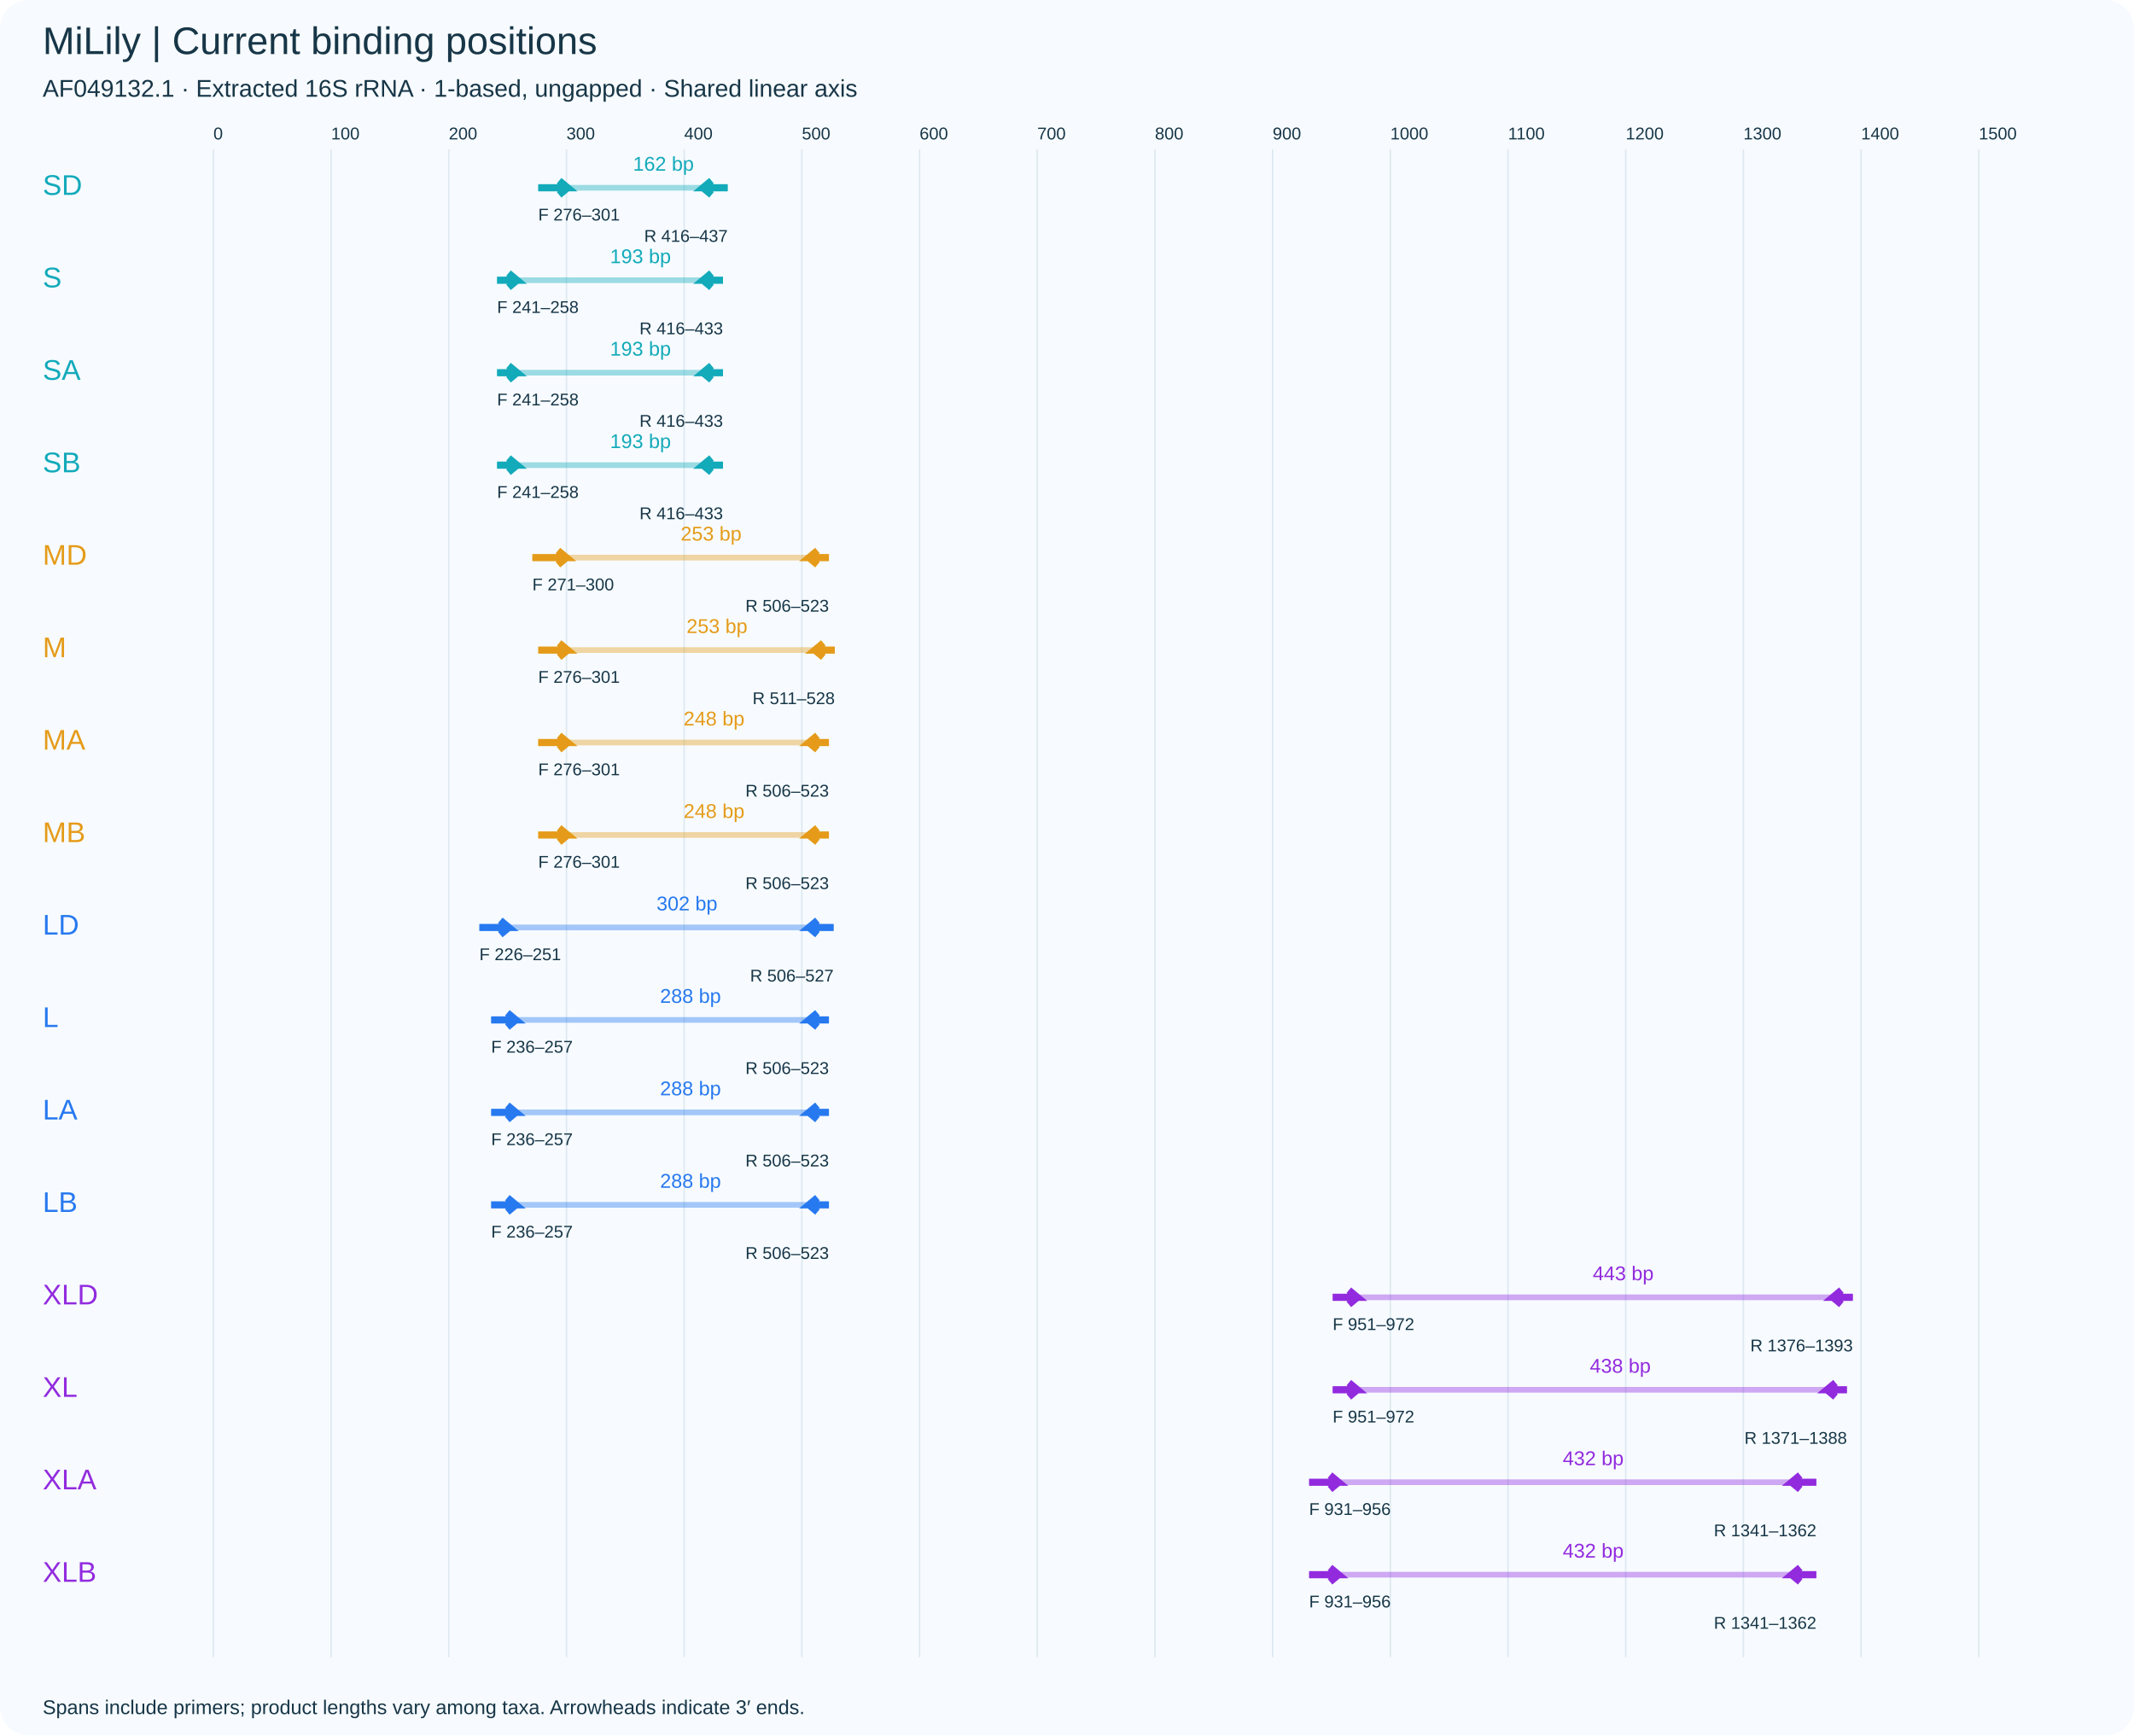
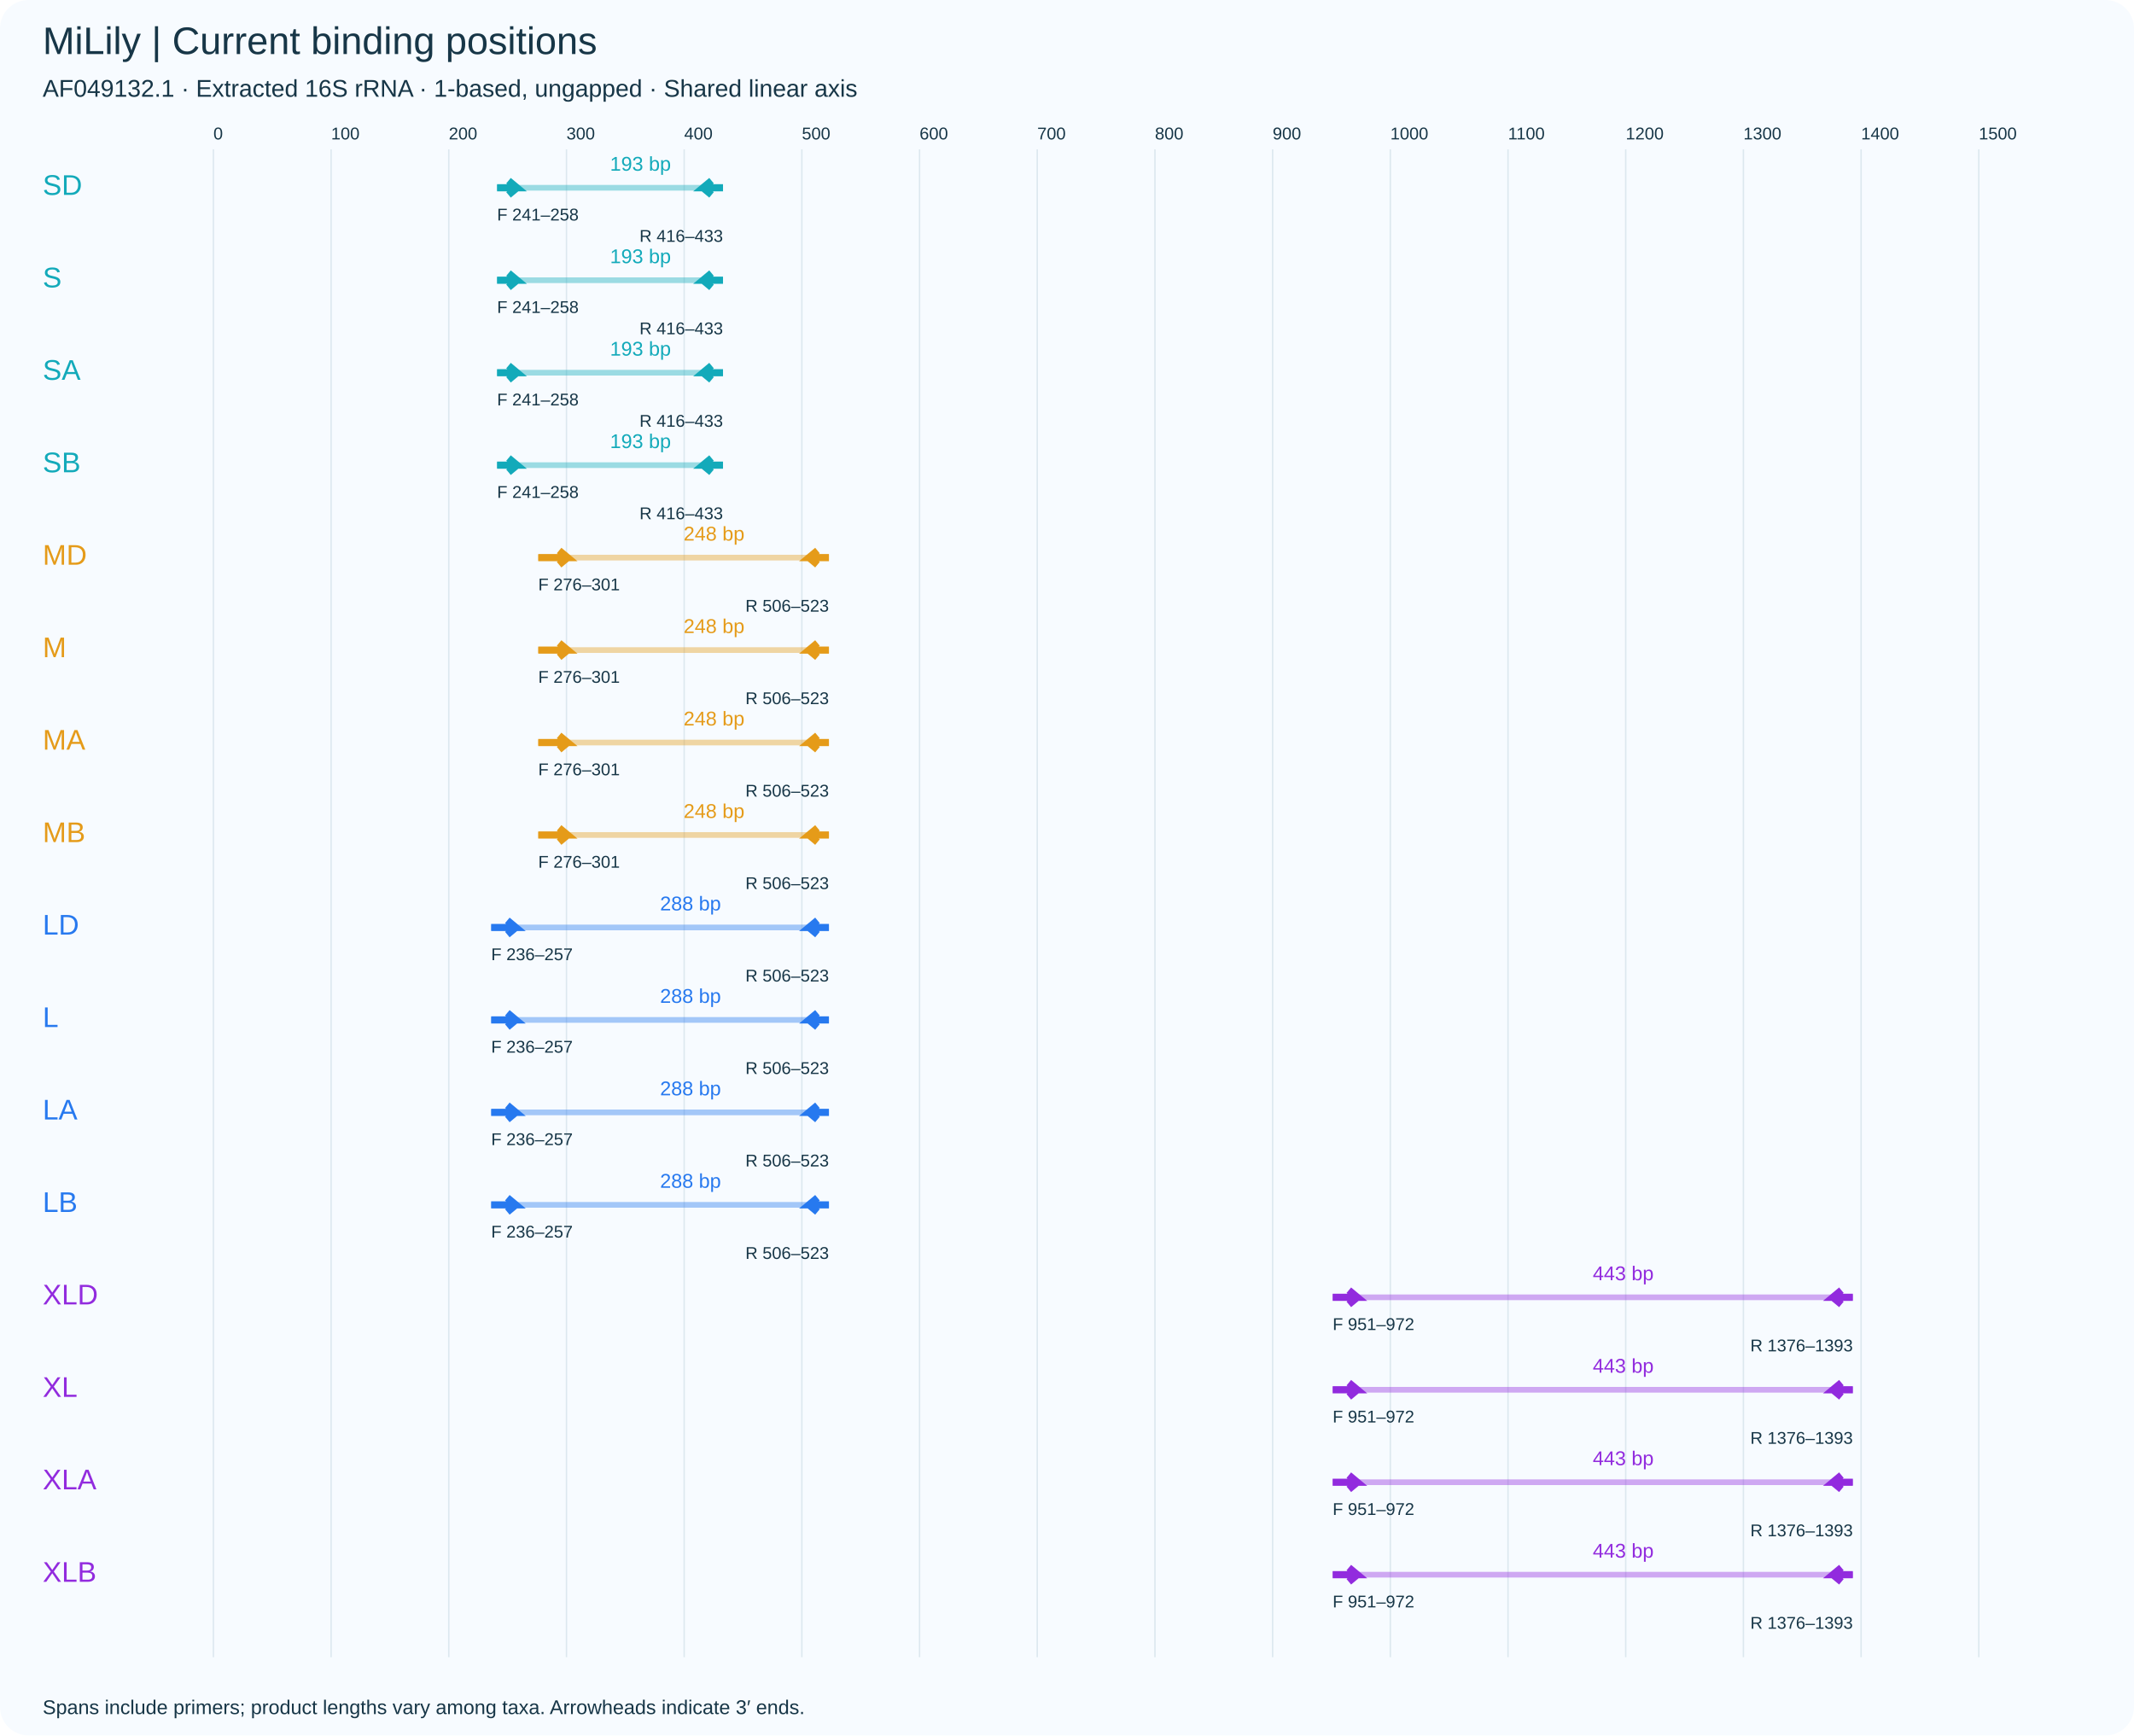
<svg xmlns="http://www.w3.org/2000/svg" width="1500" height="1220" viewBox="0 0 1500 1220">
  <rect width="100%" height="100%" rx="20" fill="#f7fbff" />
  <g font-family="Arial,sans-serif">
    <text x="30" y="38" font-size="27" fill="#173647">MiLily | Current binding positions</text>
    <text x="30" y="68" font-size="17" fill="#173647">AF049132.1 · Extracted 16S rRNA · 1-based, ungapped · Shared linear axis</text>
    <path d="M150.0,105 V1165" stroke="#dce8ef" />
    <text x="150.0" y="98" font-size="12" fill="#173647">0</text>
    <path d="M232.727,105 V1165" stroke="#dce8ef" />
    <text x="232.727" y="98" font-size="12" fill="#173647">100</text>
    <path d="M315.453,105 V1165" stroke="#dce8ef" />
    <text x="315.453" y="98" font-size="12" fill="#173647">200</text>
    <path d="M398.18,105 V1165" stroke="#dce8ef" />
    <text x="398.18" y="98" font-size="12" fill="#173647">300</text>
    <path d="M480.907,105 V1165" stroke="#dce8ef" />
    <text x="480.907" y="98" font-size="12" fill="#173647">400</text>
    <path d="M563.633,105 V1165" stroke="#dce8ef" />
    <text x="563.633" y="98" font-size="12" fill="#173647">500</text>
    <path d="M646.36,105 V1165" stroke="#dce8ef" />
    <text x="646.36" y="98" font-size="12" fill="#173647">600</text>
    <path d="M729.087,105 V1165" stroke="#dce8ef" />
    <text x="729.087" y="98" font-size="12" fill="#173647">700</text>
    <path d="M811.813,105 V1165" stroke="#dce8ef" />
    <text x="811.813" y="98" font-size="12" fill="#173647">800</text>
    <path d="M894.54,105 V1165" stroke="#dce8ef" />
    <text x="894.54" y="98" font-size="12" fill="#173647">900</text>
    <path d="M977.267,105 V1165" stroke="#dce8ef" />
    <text x="977.267" y="98" font-size="12" fill="#173647">1000</text>
    <path d="M1059.993,105 V1165" stroke="#dce8ef" />
    <text x="1059.993" y="98" font-size="12" fill="#173647">1100</text>
    <path d="M1142.72,105 V1165" stroke="#dce8ef" />
    <text x="1142.72" y="98" font-size="12" fill="#173647">1200</text>
    <path d="M1225.447,105 V1165" stroke="#dce8ef" />
    <text x="1225.447" y="98" font-size="12" fill="#173647">1300</text>
    <path d="M1308.173,105 V1165" stroke="#dce8ef" />
    <text x="1308.173" y="98" font-size="12" fill="#173647">1400</text>
    <path d="M1390.9,105 V1165" stroke="#dce8ef" />
    <text x="1390.9" y="98" font-size="12" fill="#173647">1500</text>
    <text x="30" y="137" font-size="20" fill="#13aaba">SD</text>
-     <path d="M378.326,132 H511.516" stroke="#13aaba" stroke-opacity=".4" stroke-width="4" />
-     <path d="M378.326,132 H399.007 l-6,-5 m6,5 l-6,5 M511.516,132 H494.143 l6,-5 m-6,5 l6,5" stroke="#13aaba" stroke-width="5" fill="none" />
-     <text x="444.921" y="120" font-size="14" fill="#13aaba">162 bp</text>
-     <text x="378.326" y="155" font-size="12" fill="#173647">F 276–301</text>
-     <text x="511.516" y="170" font-size="12" fill="#173647" text-anchor="end">R 416–437</text>
+     <path d="M349.371,132 H508.206" stroke="#13aaba" stroke-opacity=".4" stroke-width="4" />
+     <path d="M349.371,132 H363.435 l-6,-5 m6,5 l-6,5 M508.206,132 H494.143 l6,-5 m-6,5 l6,5" stroke="#13aaba" stroke-width="5" fill="none" />
+     <text x="428.789" y="120" font-size="14" fill="#13aaba">193 bp</text>
+     <text x="349.371" y="155" font-size="12" fill="#173647">F 241–258</text>
+     <text x="508.206" y="170" font-size="12" fill="#173647" text-anchor="end">R 416–433</text>
    <text x="30" y="202" font-size="20" fill="#13aaba">S</text>
    <path d="M349.371,197 H508.206" stroke="#13aaba" stroke-opacity=".4" stroke-width="4" />
    <path d="M349.371,197 H363.435 l-6,-5 m6,5 l-6,5 M508.206,197 H494.143 l6,-5 m-6,5 l6,5" stroke="#13aaba" stroke-width="5" fill="none" />
    <text x="428.789" y="185" font-size="14" fill="#13aaba">193 bp</text>
    <text x="349.371" y="220" font-size="12" fill="#173647">F 241–258</text>
    <text x="508.206" y="235" font-size="12" fill="#173647" text-anchor="end">R 416–433</text>
    <text x="30" y="267" font-size="20" fill="#13aaba">SA</text>
    <path d="M349.371,262 H508.206" stroke="#13aaba" stroke-opacity=".4" stroke-width="4" />
    <path d="M349.371,262 H363.435 l-6,-5 m6,5 l-6,5 M508.206,262 H494.143 l6,-5 m-6,5 l6,5" stroke="#13aaba" stroke-width="5" fill="none" />
    <text x="428.789" y="250" font-size="14" fill="#13aaba">193 bp</text>
    <text x="349.371" y="285" font-size="12" fill="#173647">F 241–258</text>
    <text x="508.206" y="300" font-size="12" fill="#173647" text-anchor="end">R 416–433</text>
    <text x="30" y="332" font-size="20" fill="#13aaba">SB</text>
    <path d="M349.371,327 H508.206" stroke="#13aaba" stroke-opacity=".4" stroke-width="4" />
    <path d="M349.371,327 H363.435 l-6,-5 m6,5 l-6,5 M508.206,327 H494.143 l6,-5 m-6,5 l6,5" stroke="#13aaba" stroke-width="5" fill="none" />
    <text x="428.789" y="315" font-size="14" fill="#13aaba">193 bp</text>
    <text x="349.371" y="350" font-size="12" fill="#173647">F 241–258</text>
    <text x="508.206" y="365" font-size="12" fill="#173647" text-anchor="end">R 416–433</text>
    <text x="30" y="397" font-size="20" fill="#e59b19">MD</text>
-     <path d="M374.189,392 H582.66" stroke="#e59b19" stroke-opacity=".4" stroke-width="4" />
-     <path d="M374.189,392 H398.18 l-6,-5 m6,5 l-6,5 M582.66,392 H568.597 l6,-5 m-6,5 l6,5" stroke="#e59b19" stroke-width="5" fill="none" />
-     <text x="478.425" y="380" font-size="14" fill="#e59b19">253 bp</text>
-     <text x="374.189" y="415" font-size="12" fill="#173647">F 271–300</text>
+     <path d="M378.326,392 H582.66" stroke="#e59b19" stroke-opacity=".4" stroke-width="4" />
+     <path d="M378.326,392 H399.007 l-6,-5 m6,5 l-6,5 M582.66,392 H568.597 l6,-5 m-6,5 l6,5" stroke="#e59b19" stroke-width="5" fill="none" />
+     <text x="480.493" y="380" font-size="14" fill="#e59b19">248 bp</text>
+     <text x="378.326" y="415" font-size="12" fill="#173647">F 276–301</text>
    <text x="582.66" y="430" font-size="12" fill="#173647" text-anchor="end">R 506–523</text>
    <text x="30" y="462" font-size="20" fill="#e59b19">M</text>
-     <path d="M378.326,457 H586.797" stroke="#e59b19" stroke-opacity=".4" stroke-width="4" />
-     <path d="M378.326,457 H399.007 l-6,-5 m6,5 l-6,5 M586.797,457 H572.733 l6,-5 m-6,5 l6,5" stroke="#e59b19" stroke-width="5" fill="none" />
-     <text x="482.561" y="445" font-size="14" fill="#e59b19">253 bp</text>
+     <path d="M378.326,457 H582.66" stroke="#e59b19" stroke-opacity=".4" stroke-width="4" />
+     <path d="M378.326,457 H399.007 l-6,-5 m6,5 l-6,5 M582.66,457 H568.597 l6,-5 m-6,5 l6,5" stroke="#e59b19" stroke-width="5" fill="none" />
+     <text x="480.493" y="445" font-size="14" fill="#e59b19">248 bp</text>
    <text x="378.326" y="480" font-size="12" fill="#173647">F 276–301</text>
-     <text x="586.797" y="495" font-size="12" fill="#173647" text-anchor="end">R 511–528</text>
+     <text x="582.66" y="495" font-size="12" fill="#173647" text-anchor="end">R 506–523</text>
    <text x="30" y="527" font-size="20" fill="#e59b19">MA</text>
    <path d="M378.326,522 H582.66" stroke="#e59b19" stroke-opacity=".4" stroke-width="4" />
    <path d="M378.326,522 H399.007 l-6,-5 m6,5 l-6,5 M582.66,522 H568.597 l6,-5 m-6,5 l6,5" stroke="#e59b19" stroke-width="5" fill="none" />
    <text x="480.493" y="510" font-size="14" fill="#e59b19">248 bp</text>
    <text x="378.326" y="545" font-size="12" fill="#173647">F 276–301</text>
    <text x="582.66" y="560" font-size="12" fill="#173647" text-anchor="end">R 506–523</text>
    <text x="30" y="592" font-size="20" fill="#e59b19">MB</text>
    <path d="M378.326,587 H582.66" stroke="#e59b19" stroke-opacity=".4" stroke-width="4" />
    <path d="M378.326,587 H399.007 l-6,-5 m6,5 l-6,5 M582.66,587 H568.597 l6,-5 m-6,5 l6,5" stroke="#e59b19" stroke-width="5" fill="none" />
    <text x="480.493" y="575" font-size="14" fill="#e59b19">248 bp</text>
    <text x="378.326" y="610" font-size="12" fill="#173647">F 276–301</text>
    <text x="582.66" y="625" font-size="12" fill="#173647" text-anchor="end">R 506–523</text>
    <text x="30" y="657" font-size="20" fill="#2779ef">LD</text>
-     <path d="M336.962,652 H585.97" stroke="#2779ef" stroke-opacity=".4" stroke-width="4" />
-     <path d="M336.962,652 H357.644 l-6,-5 m6,5 l-6,5 M585.97,652 H568.597 l6,-5 m-6,5 l6,5" stroke="#2779ef" stroke-width="5" fill="none" />
-     <text x="461.466" y="640" font-size="14" fill="#2779ef">302 bp</text>
-     <text x="336.962" y="675" font-size="12" fill="#173647">F 226–251</text>
-     <text x="585.97" y="690" font-size="12" fill="#173647" text-anchor="end">R 506–527</text>
+     <path d="M345.235,652 H582.66" stroke="#2779ef" stroke-opacity=".4" stroke-width="4" />
+     <path d="M345.235,652 H362.608 l-6,-5 m6,5 l-6,5 M582.66,652 H568.597 l6,-5 m-6,5 l6,5" stroke="#2779ef" stroke-width="5" fill="none" />
+     <text x="463.948" y="640" font-size="14" fill="#2779ef">288 bp</text>
+     <text x="345.235" y="675" font-size="12" fill="#173647">F 236–257</text>
+     <text x="582.66" y="690" font-size="12" fill="#173647" text-anchor="end">R 506–523</text>
    <text x="30" y="722" font-size="20" fill="#2779ef">L</text>
    <path d="M345.235,717 H582.66" stroke="#2779ef" stroke-opacity=".4" stroke-width="4" />
    <path d="M345.235,717 H362.608 l-6,-5 m6,5 l-6,5 M582.66,717 H568.597 l6,-5 m-6,5 l6,5" stroke="#2779ef" stroke-width="5" fill="none" />
    <text x="463.948" y="705" font-size="14" fill="#2779ef">288 bp</text>
    <text x="345.235" y="740" font-size="12" fill="#173647">F 236–257</text>
    <text x="582.66" y="755" font-size="12" fill="#173647" text-anchor="end">R 506–523</text>
    <text x="30" y="787" font-size="20" fill="#2779ef">LA</text>
    <path d="M345.235,782 H582.66" stroke="#2779ef" stroke-opacity=".4" stroke-width="4" />
    <path d="M345.235,782 H362.608 l-6,-5 m6,5 l-6,5 M582.66,782 H568.597 l6,-5 m-6,5 l6,5" stroke="#2779ef" stroke-width="5" fill="none" />
    <text x="463.948" y="770" font-size="14" fill="#2779ef">288 bp</text>
    <text x="345.235" y="805" font-size="12" fill="#173647">F 236–257</text>
    <text x="582.66" y="820" font-size="12" fill="#173647" text-anchor="end">R 506–523</text>
    <text x="30" y="852" font-size="20" fill="#2779ef">LB</text>
    <path d="M345.235,847 H582.66" stroke="#2779ef" stroke-opacity=".4" stroke-width="4" />
    <path d="M345.235,847 H362.608 l-6,-5 m6,5 l-6,5 M582.66,847 H568.597 l6,-5 m-6,5 l6,5" stroke="#2779ef" stroke-width="5" fill="none" />
    <text x="463.948" y="835" font-size="14" fill="#2779ef">288 bp</text>
    <text x="345.235" y="870" font-size="12" fill="#173647">F 236–257</text>
    <text x="582.66" y="885" font-size="12" fill="#173647" text-anchor="end">R 506–523</text>
    <text x="30" y="917" font-size="20" fill="#922bde">XLD</text>
    <path d="M936.731,912 H1302.383" stroke="#922bde" stroke-opacity=".4" stroke-width="4" />
    <path d="M936.731,912 H954.103 l-6,-5 m6,5 l-6,5 M1302.383,912 H1288.319 l6,-5 m-6,5 l6,5" stroke="#922bde" stroke-width="5" fill="none" />
    <text x="1119.557" y="900" font-size="14" fill="#922bde">443 bp</text>
    <text x="936.731" y="935" font-size="12" fill="#173647">F 951–972</text>
    <text x="1302.383" y="950" font-size="12" fill="#173647" text-anchor="end">R 1376–1393</text>
    <text x="30" y="982" font-size="20" fill="#922bde">XL</text>
-     <path d="M936.731,977 H1298.246" stroke="#922bde" stroke-opacity=".4" stroke-width="4" />
-     <path d="M936.731,977 H954.103 l-6,-5 m6,5 l-6,5 M1298.246,977 H1284.183 l6,-5 m-6,5 l6,5" stroke="#922bde" stroke-width="5" fill="none" />
-     <text x="1117.488" y="965" font-size="14" fill="#922bde">438 bp</text>
+     <path d="M936.731,977 H1302.383" stroke="#922bde" stroke-opacity=".4" stroke-width="4" />
+     <path d="M936.731,977 H954.103 l-6,-5 m6,5 l-6,5 M1302.383,977 H1288.319 l6,-5 m-6,5 l6,5" stroke="#922bde" stroke-width="5" fill="none" />
+     <text x="1119.557" y="965" font-size="14" fill="#922bde">443 bp</text>
    <text x="936.731" y="1000" font-size="12" fill="#173647">F 951–972</text>
-     <text x="1298.246" y="1015" font-size="12" fill="#173647" text-anchor="end">R 1371–1388</text>
+     <text x="1302.383" y="1015" font-size="12" fill="#173647" text-anchor="end">R 1376–1393</text>
    <text x="30" y="1047" font-size="20" fill="#922bde">XLA</text>
-     <path d="M920.185,1042 H1276.737" stroke="#922bde" stroke-opacity=".4" stroke-width="4" />
-     <path d="M920.185,1042 H940.867 l-6,-5 m6,5 l-6,5 M1276.737,1042 H1259.365 l6,-5 m-6,5 l6,5" stroke="#922bde" stroke-width="5" fill="none" />
-     <text x="1098.461" y="1030" font-size="14" fill="#922bde">432 bp</text>
-     <text x="920.185" y="1065" font-size="12" fill="#173647">F 931–956</text>
-     <text x="1276.737" y="1080" font-size="12" fill="#173647" text-anchor="end">R 1341–1362</text>
+     <path d="M936.731,1042 H1302.383" stroke="#922bde" stroke-opacity=".4" stroke-width="4" />
+     <path d="M936.731,1042 H954.103 l-6,-5 m6,5 l-6,5 M1302.383,1042 H1288.319 l6,-5 m-6,5 l6,5" stroke="#922bde" stroke-width="5" fill="none" />
+     <text x="1119.557" y="1030" font-size="14" fill="#922bde">443 bp</text>
+     <text x="936.731" y="1065" font-size="12" fill="#173647">F 951–972</text>
+     <text x="1302.383" y="1080" font-size="12" fill="#173647" text-anchor="end">R 1376–1393</text>
    <text x="30" y="1112" font-size="20" fill="#922bde">XLB</text>
-     <path d="M920.185,1107 H1276.737" stroke="#922bde" stroke-opacity=".4" stroke-width="4" />
-     <path d="M920.185,1107 H940.867 l-6,-5 m6,5 l-6,5 M1276.737,1107 H1259.365 l6,-5 m-6,5 l6,5" stroke="#922bde" stroke-width="5" fill="none" />
-     <text x="1098.461" y="1095" font-size="14" fill="#922bde">432 bp</text>
-     <text x="920.185" y="1130" font-size="12" fill="#173647">F 931–956</text>
-     <text x="1276.737" y="1145" font-size="12" fill="#173647" text-anchor="end">R 1341–1362</text>
+     <path d="M936.731,1107 H1302.383" stroke="#922bde" stroke-opacity=".4" stroke-width="4" />
+     <path d="M936.731,1107 H954.103 l-6,-5 m6,5 l-6,5 M1302.383,1107 H1288.319 l6,-5 m-6,5 l6,5" stroke="#922bde" stroke-width="5" fill="none" />
+     <text x="1119.557" y="1095" font-size="14" fill="#922bde">443 bp</text>
+     <text x="936.731" y="1130" font-size="12" fill="#173647">F 951–972</text>
+     <text x="1302.383" y="1145" font-size="12" fill="#173647" text-anchor="end">R 1376–1393</text>
    <text x="30" y="1205" font-size="14" fill="#173647">Spans include primers; product lengths vary among taxa. Arrowheads indicate 3′ ends.</text>
  </g>
</svg>
